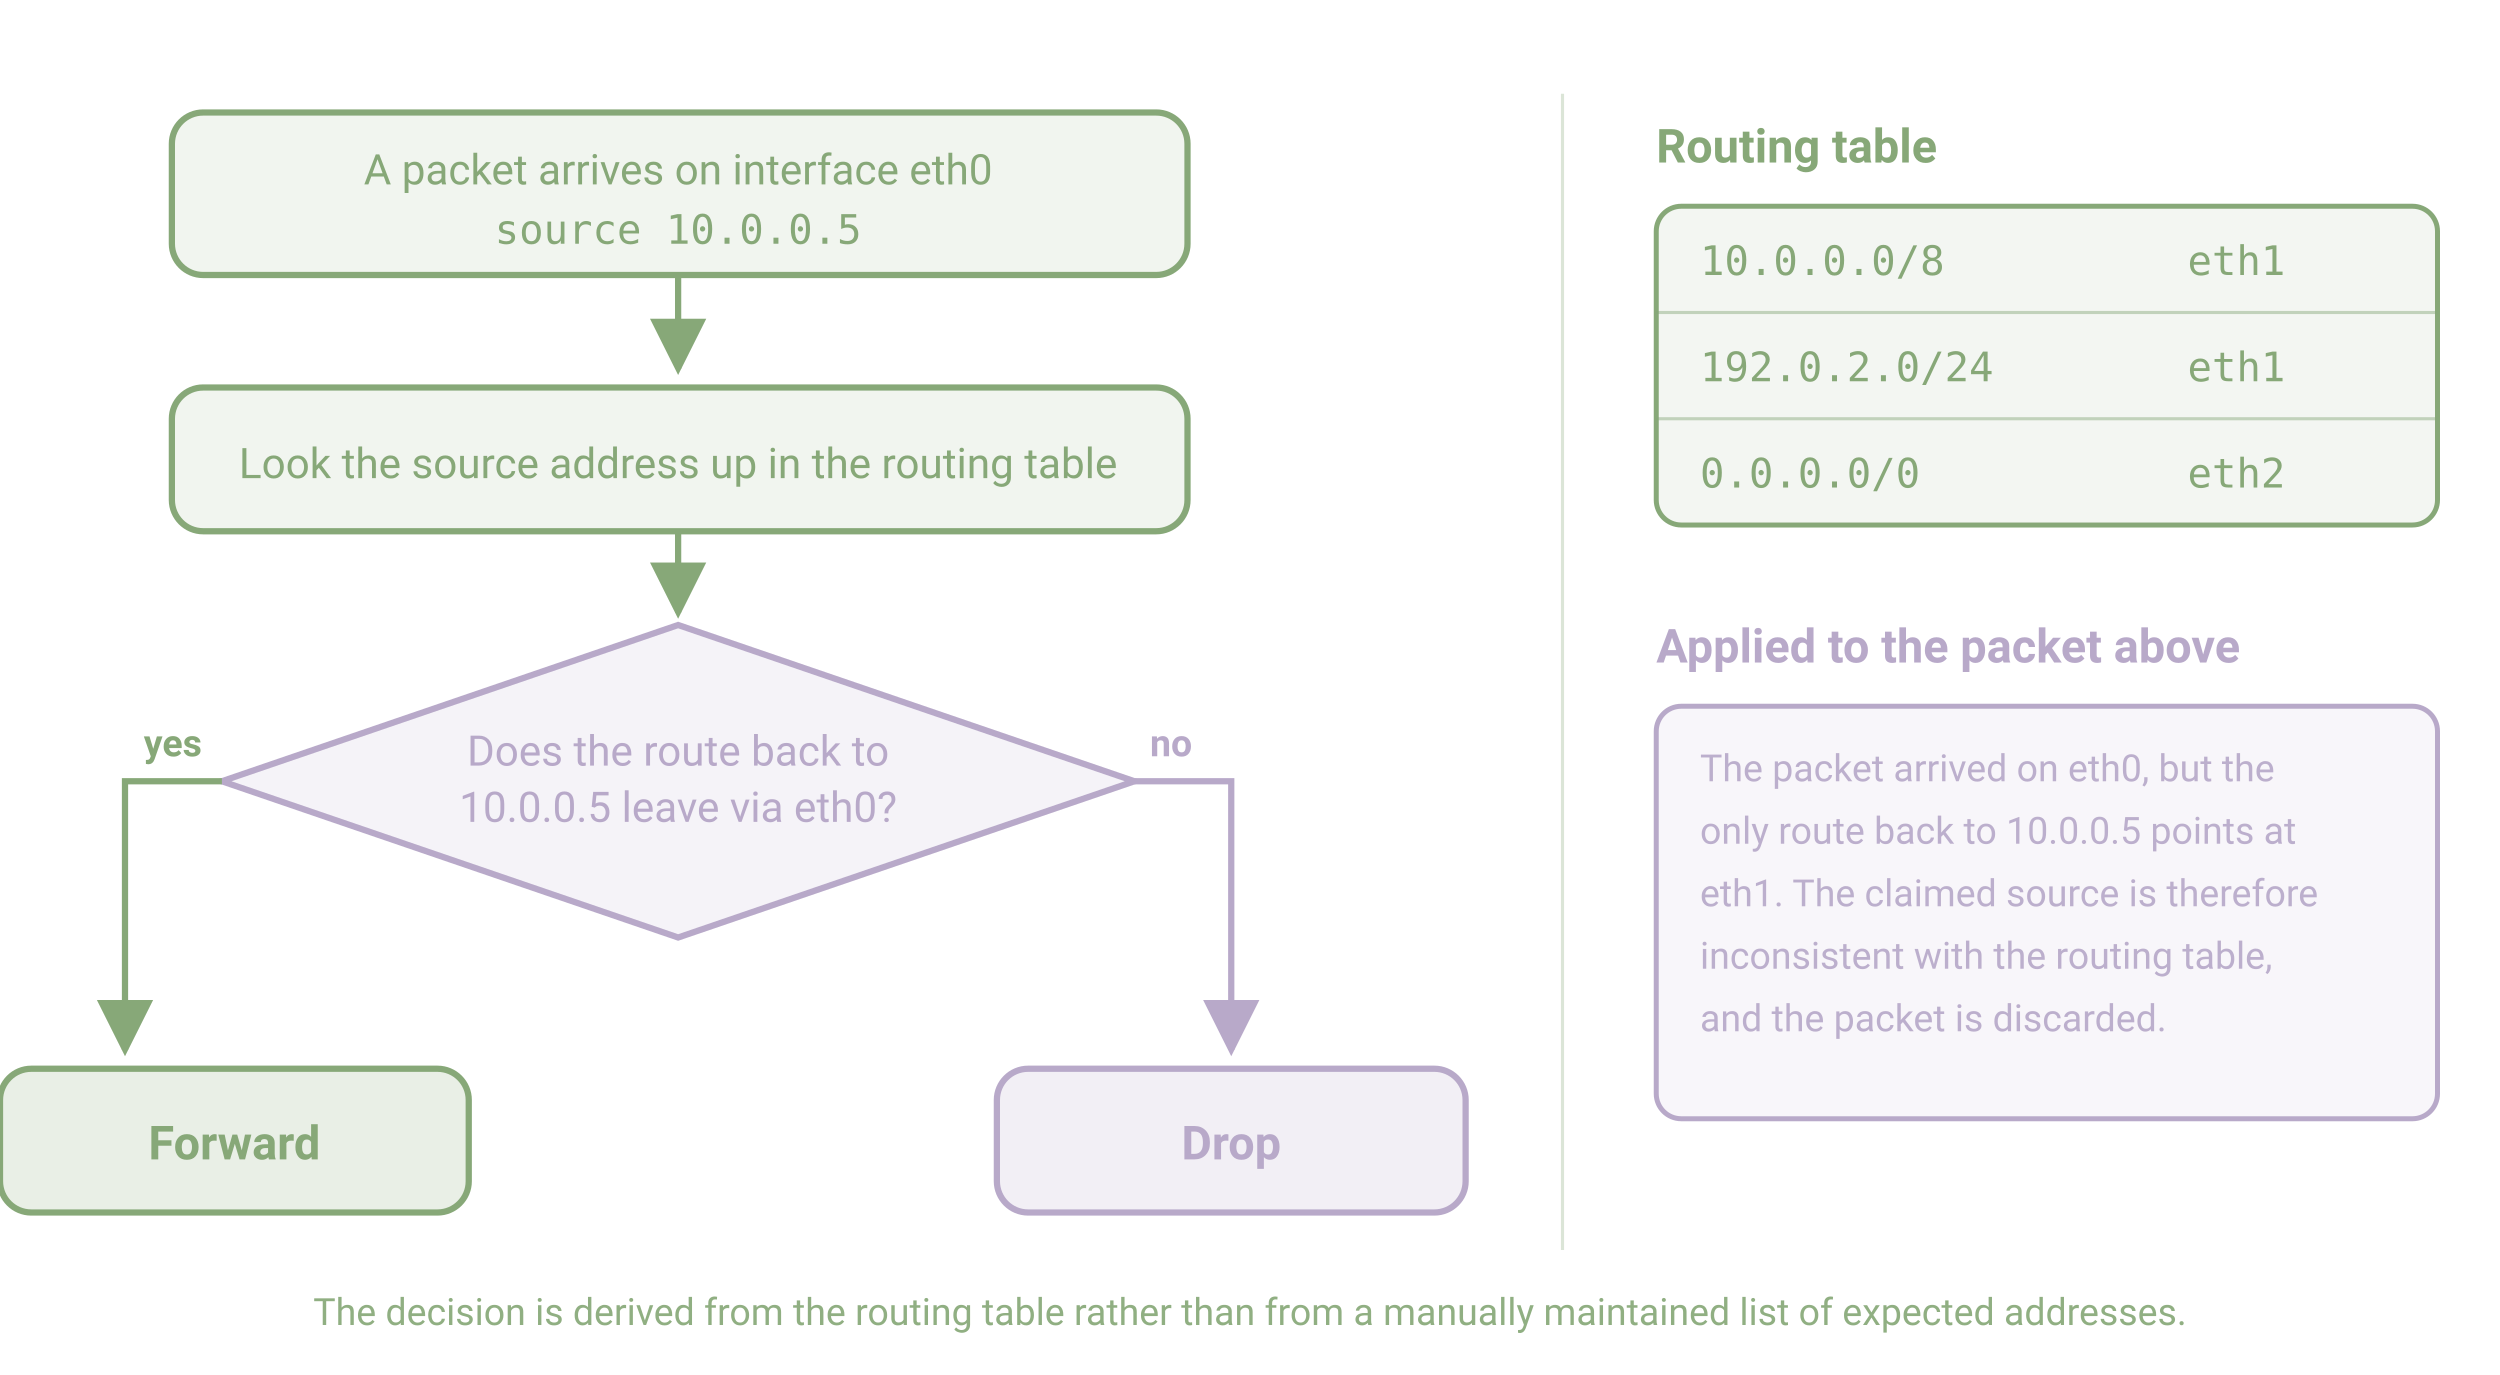
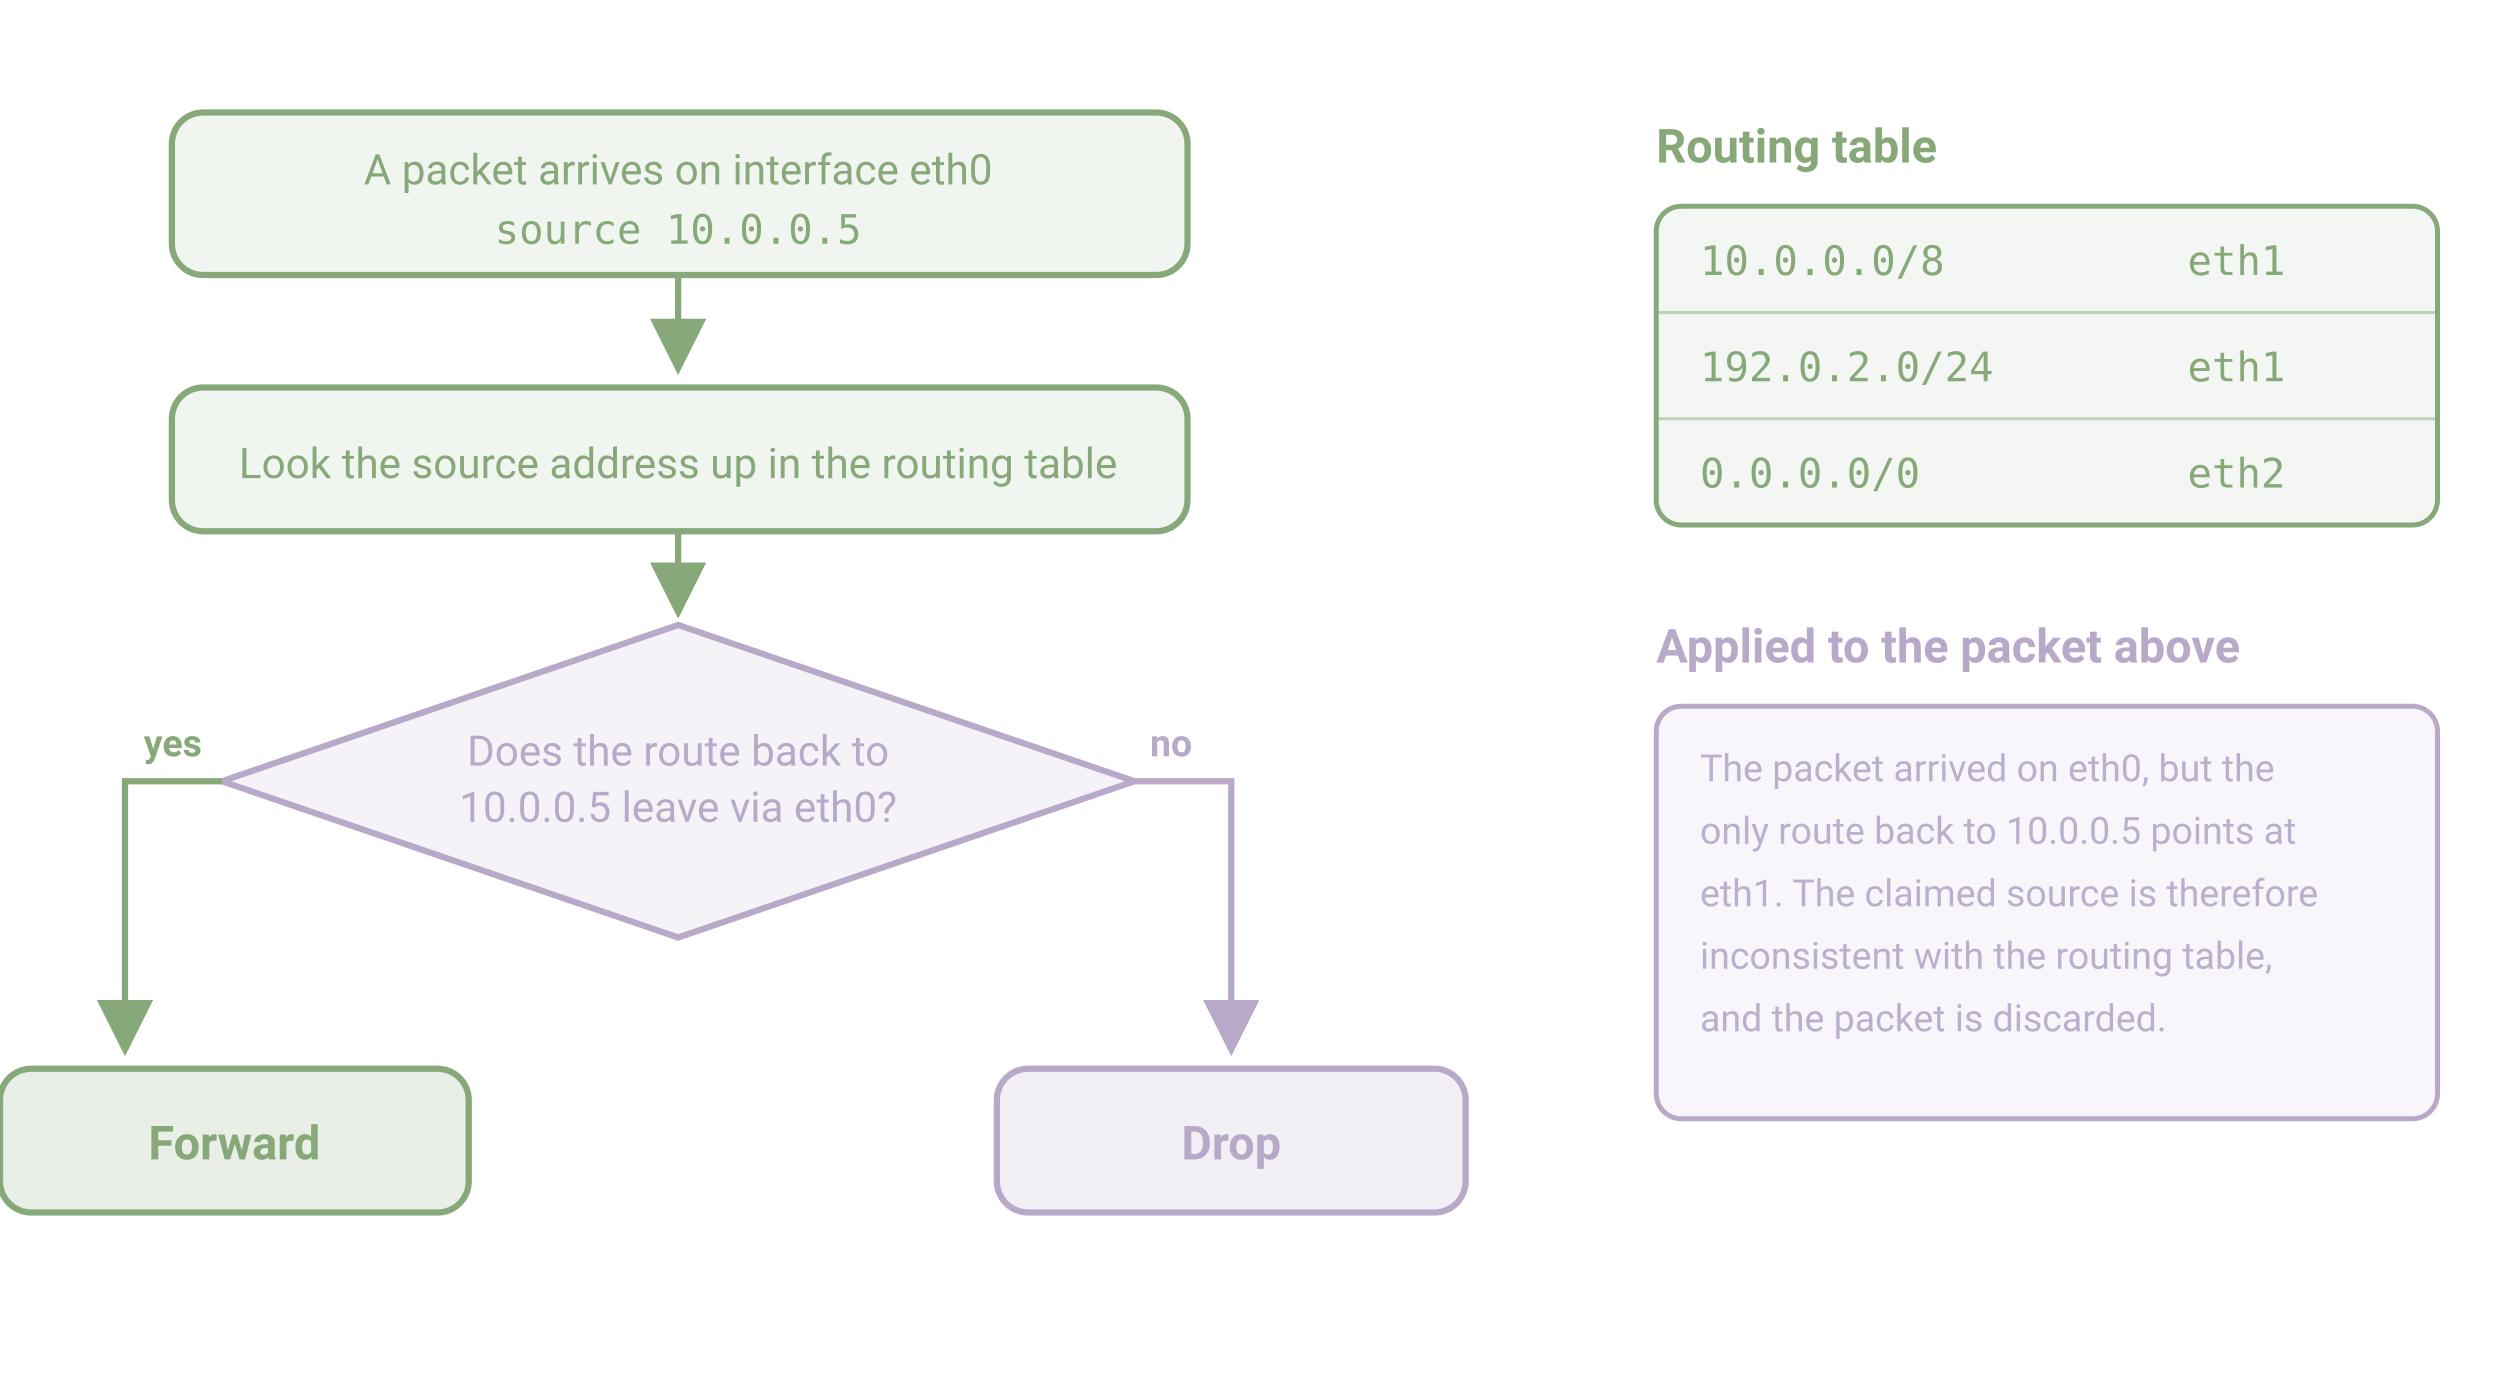
<svg xmlns="http://www.w3.org/2000/svg" width="800" height="440" viewBox="0 0 800 440" role="img" aria-labelledby="t d">
  <defs>
    <marker id="as" markerWidth="9" markerHeight="9" refX="8" refY="4.5" orient="auto">
      <path d="M0,0 L9,4.5 L0,9 Z" fill="#87A878" />
    </marker>
    <marker id="al" markerWidth="9" markerHeight="9" refX="8" refY="4.5" orient="auto">
      <path d="M0,0 L9,4.5 L0,9 Z" fill="#B8A9C9" />
    </marker>
  </defs>
  <style>
 text{font-family:'Segoe UI',system-ui,-apple-system,Roboto,Arial,sans-serif}
 .st{font-size:13.5px}
 .hd{font-size:15px;font-weight:600}
 .mn{font-size:13px;font-family:ui-monospace,'DejaVu Sans Mono',Consolas,monospace}
 .lb{font-size:12px;font-weight:600}
 .nt{font-size:12px;fill-opacity:.92}
 .sg{fill:#87A878}.lv{fill:#B8A9C9}
</style>
  <rect x="55" y="36" width="325" height="52" rx="10" fill="#87A878" fill-opacity=".12" stroke="#87A878" stroke-width="2" />
  <text class="st sg" x="217" y="59" text-anchor="middle">A packet arrives on interface eth0</text>
  <text class="mn sg" x="217" y="78" text-anchor="middle">source 10.0.0.5</text>
  <line x1="217" y1="88" x2="217" y2="118" stroke="#87A878" stroke-width="2" marker-end="url(#as)" />
  <rect x="55" y="124" width="325" height="46" rx="10" fill="#87A878" fill-opacity=".12" stroke="#87A878" stroke-width="2" />
  <text class="st sg" x="217" y="153" text-anchor="middle">Look the source address up in the routing table</text>
  <line x1="217" y1="170" x2="217" y2="196" stroke="#87A878" stroke-width="2" marker-end="url(#as)" />
  <path d="M217 200 L363 250 L217 300 L71 250 Z" fill="#B8A9C9" fill-opacity=".14" stroke="#B8A9C9" stroke-width="2" />
  <text class="st lv" x="217" y="245" text-anchor="middle">Does the route back to</text>
  <text class="st lv" x="217" y="263" text-anchor="middle">10.0.0.5 leave via eth0?</text>
  <path d="M71 250 L40 250 L40 336" fill="none" stroke="#87A878" stroke-width="2" marker-end="url(#as)" />
  <text class="lb sg" x="46" y="242">yes</text>
  <rect x="0" y="342" width="150" height="46" rx="10" fill="#87A878" fill-opacity=".18" stroke="#87A878" stroke-width="2" />
  <text class="hd sg" x="75" y="371" text-anchor="middle">Forward</text>
  <path d="M363 250 L394 250 L394 336" fill="none" stroke="#B8A9C9" stroke-width="2" marker-end="url(#al)" />
  <text class="lb lv" x="368" y="242">no</text>
  <rect x="319" y="342" width="150" height="46" rx="10" fill="#B8A9C9" fill-opacity=".18" stroke="#B8A9C9" stroke-width="2" />
  <text class="hd lv" x="394" y="371" text-anchor="middle">Drop</text>
-   <line x1="500" y1="30" x2="500" y2="400" stroke="#87A878" stroke-width="1" stroke-opacity=".3" />
  <text class="hd sg" x="530" y="52">Routing table</text>
  <g>
    <rect x="530" y="66" width="250" height="102" rx="8" fill="#87A878" fill-opacity=".10" stroke="#87A878" stroke-width="1.6" />
    <line x1="530" y1="100" x2="780" y2="100" stroke="#87A878" stroke-width="1" stroke-opacity=".45" />
    <line x1="530" y1="134" x2="780" y2="134" stroke="#87A878" stroke-width="1" stroke-opacity=".45" />
    <text class="mn sg" x="544" y="88">10.0.0.0/8</text>
    <text class="mn sg" x="700" y="88">eth1</text>
    <text class="mn sg" x="544" y="122">192.0.2.0/24</text>
    <text class="mn sg" x="700" y="122">eth1</text>
    <text class="mn sg" x="544" y="156">0.0.0.0/0</text>
    <text class="mn sg" x="700" y="156">eth2</text>
  </g>
  <text class="hd lv" x="530" y="212">Applied to the packet above</text>
  <rect x="530" y="226" width="250" height="132" rx="8" fill="#B8A9C9" fill-opacity=".10" stroke="#B8A9C9" stroke-width="1.6" />
  <text class="nt lv" x="544" y="250">The packet arrived on eth0, but the</text>
  <text class="nt lv" x="544" y="270">only route back to 10.0.0.5 points at</text>
  <text class="nt lv" x="544" y="290">eth1. The claimed source is therefore</text>
  <text class="nt lv" x="544" y="310">inconsistent with the routing table,</text>
  <text class="nt lv" x="544" y="330">and the packet is discarded.</text>
-   <text class="nt sg" x="400" y="424" text-anchor="middle">The decision is derived from the routing table rather than from a manually maintained list of expected addresses.</text>
</svg>
